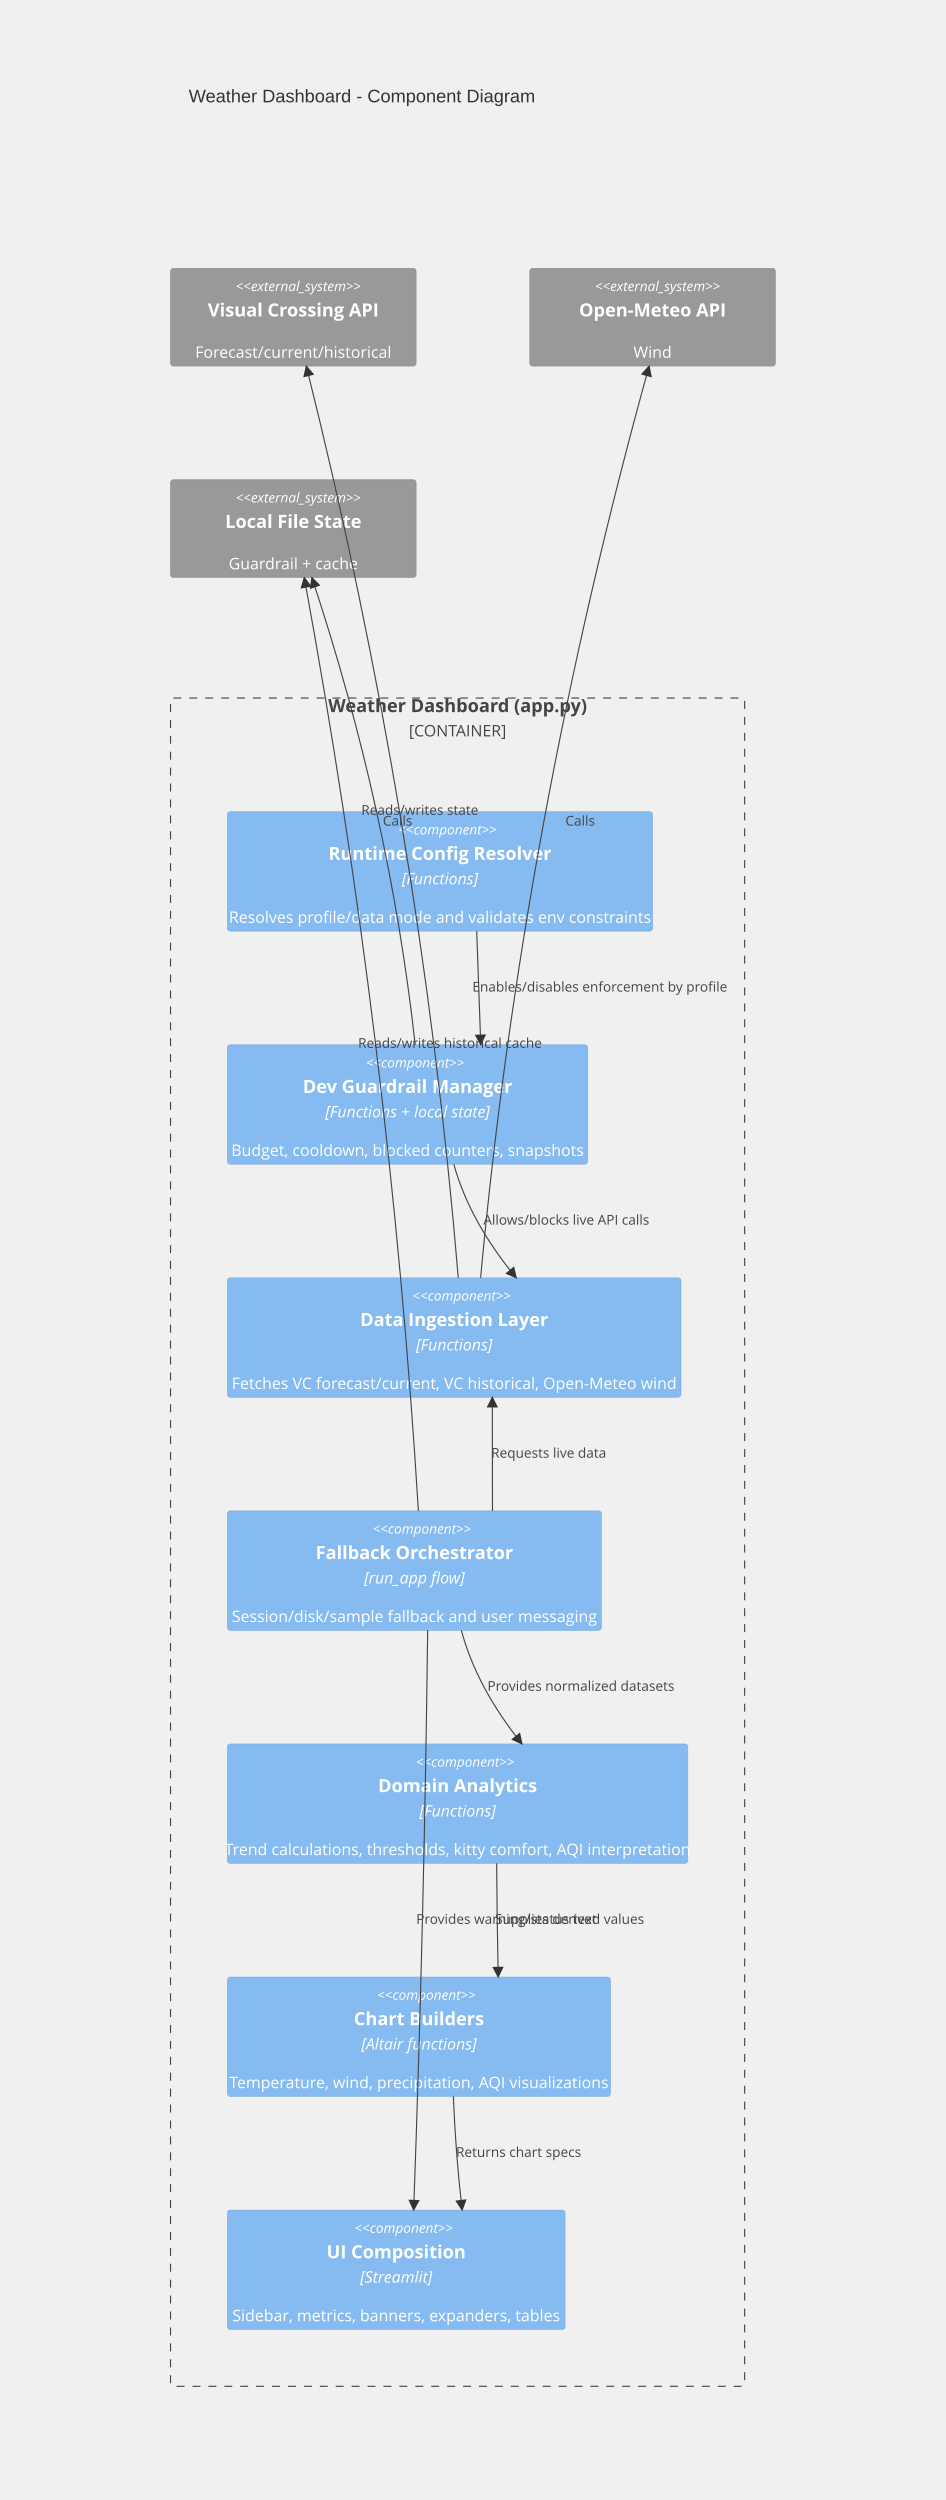
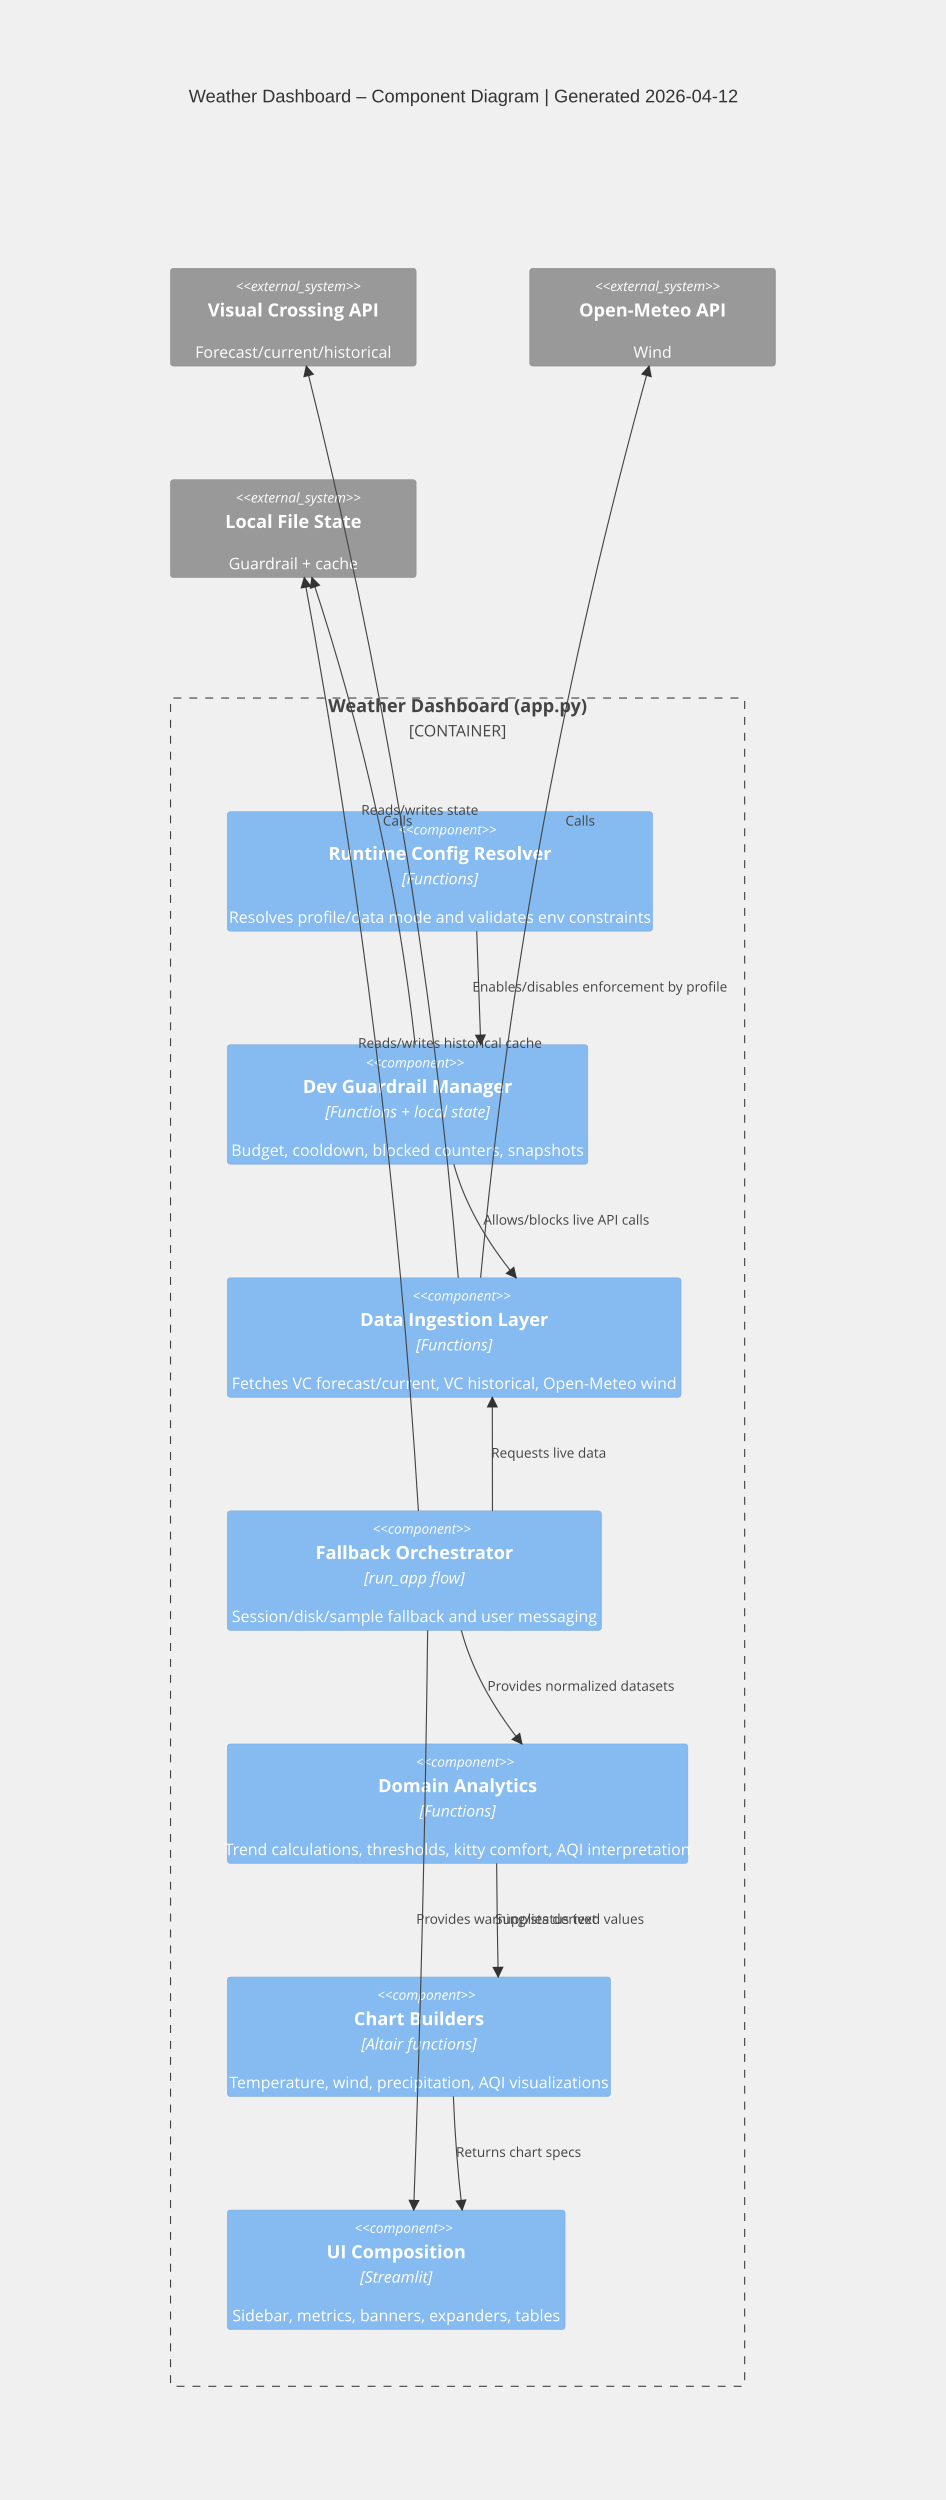
<svg xmlns="http://www.w3.org/2000/svg" id="my-svg" width="100%" style="max-width: 832px; background-color: transparent;" viewBox="0 -70 832 2199" role="graphics-document document" aria-roledescription="c4">
  <style>#my-svg{font-family:"trebuchet ms",verdana,arial,sans-serif;font-size:16px;fill:#333;}@keyframes edge-animation-frame{from{stroke-dashoffset:0;}}@keyframes dash{to{stroke-dashoffset:0;}}#my-svg .edge-animation-slow{stroke-dasharray:9,5!important;stroke-dashoffset:900;animation:dash 50s linear infinite;stroke-linecap:round;}#my-svg .edge-animation-fast{stroke-dasharray:9,5!important;stroke-dashoffset:900;animation:dash 20s linear infinite;stroke-linecap:round;}#my-svg .error-icon{fill:#552222;}#my-svg .error-text{fill:#552222;stroke:#552222;}#my-svg .edge-thickness-normal{stroke-width:1px;}#my-svg .edge-thickness-thick{stroke-width:3.5px;}#my-svg .edge-pattern-solid{stroke-dasharray:0;}#my-svg .edge-thickness-invisible{stroke-width:0;fill:none;}#my-svg .edge-pattern-dashed{stroke-dasharray:3;}#my-svg .edge-pattern-dotted{stroke-dasharray:2;}#my-svg .marker{fill:#333333;stroke:#333333;}#my-svg .marker.cross{stroke:#333333;}#my-svg svg{font-family:"trebuchet ms",verdana,arial,sans-serif;font-size:16px;}#my-svg p{margin:0;}#my-svg .person{stroke:hsl(240, 60%, 86.275%);fill:#ECECFF;}#my-svg .node .neo-node{stroke:#9370DB;}#my-svg [data-look="neo"].node rect,#my-svg [data-look="neo"].cluster rect,#my-svg [data-look="neo"].node polygon{stroke:#9370DB;filter:drop-shadow(1px 2px 2px rgba(185, 185, 185, 1));}#my-svg [data-look="neo"].node path{stroke:#9370DB;stroke-width:1px;}#my-svg [data-look="neo"].node .outer-path{filter:drop-shadow(1px 2px 2px rgba(185, 185, 185, 1));}#my-svg [data-look="neo"].node .neo-line path{stroke:#9370DB;filter:none;}#my-svg [data-look="neo"].node circle{stroke:#9370DB;filter:drop-shadow(1px 2px 2px rgba(185, 185, 185, 1));}#my-svg [data-look="neo"].node circle .state-start{fill:#000000;}#my-svg [data-look="neo"].icon-shape .icon{fill:#9370DB;filter:drop-shadow(1px 2px 2px rgba(185, 185, 185, 1));}#my-svg [data-look="neo"].icon-shape .icon-neo path{stroke:#9370DB;filter:drop-shadow(1px 2px 2px rgba(185, 185, 185, 1));}#my-svg :root{--mermaid-font-family:"trebuchet ms",verdana,arial,sans-serif;}</style>
  <g />
  <defs>
    <symbol id="my-svg-computer" width="24" height="24">
      <path transform="scale(.5)" d="M2 2v13h20v-13h-20zm18 11h-16v-9h16v9zm-10.228 6l.466-1h3.524l.467 1h-4.457zm14.228 3h-24l2-6h2.104l-1.33 4h18.45l-1.297-4h2.073l2 6zm-5-10h-14v-7h14v7z" />
    </symbol>
  </defs>
  <defs>
    <symbol id="my-svg-database" fill-rule="evenodd" clip-rule="evenodd">
      <path transform="scale(.5)" d="M12.258.001l.256.004.255.005.253.008.251.01.249.012.247.015.246.016.242.019.241.02.239.023.236.024.233.027.231.028.229.031.225.032.223.034.22.036.217.038.214.04.211.041.208.043.205.045.201.046.198.048.194.05.191.051.187.053.183.054.18.056.175.057.172.059.168.06.163.061.16.063.155.064.15.066.074.033.073.033.071.034.07.034.069.035.068.035.067.035.066.035.064.036.064.036.062.036.06.036.06.037.058.037.058.037.055.038.055.038.053.038.052.038.051.039.05.039.048.039.047.039.045.04.044.04.043.04.041.04.04.041.039.041.037.041.036.041.034.041.033.042.032.042.03.042.029.042.027.042.026.043.024.043.023.043.021.043.02.043.018.044.017.043.015.044.013.044.012.044.011.045.009.044.007.045.006.045.004.045.002.045.001.045v17l-.001.045-.002.045-.004.045-.006.045-.007.045-.009.044-.011.045-.012.044-.013.044-.015.044-.017.043-.018.044-.02.043-.021.043-.023.043-.024.043-.026.043-.027.042-.029.042-.03.042-.032.042-.033.042-.034.041-.036.041-.037.041-.039.041-.04.041-.041.04-.043.04-.044.04-.045.04-.047.039-.048.039-.05.039-.051.039-.052.038-.053.038-.055.038-.055.038-.058.037-.058.037-.06.037-.06.036-.062.036-.064.036-.064.036-.066.035-.067.035-.068.035-.069.035-.07.034-.071.034-.073.033-.074.033-.15.066-.155.064-.16.063-.163.061-.168.06-.172.059-.175.057-.18.056-.183.054-.187.053-.191.051-.194.05-.198.048-.201.046-.205.045-.208.043-.211.041-.214.04-.217.038-.22.036-.223.034-.225.032-.229.031-.231.028-.233.027-.236.024-.239.023-.241.02-.242.019-.246.016-.247.015-.249.012-.251.01-.253.008-.255.005-.256.004-.258.001-.258-.001-.256-.004-.255-.005-.253-.008-.251-.01-.249-.012-.247-.015-.245-.016-.243-.019-.241-.02-.238-.023-.236-.024-.234-.027-.231-.028-.228-.031-.226-.032-.223-.034-.22-.036-.217-.038-.214-.04-.211-.041-.208-.043-.204-.045-.201-.046-.198-.048-.195-.05-.19-.051-.187-.053-.184-.054-.179-.056-.176-.057-.172-.059-.167-.06-.164-.061-.159-.063-.155-.064-.151-.066-.074-.033-.072-.033-.072-.034-.07-.034-.069-.035-.068-.035-.067-.035-.066-.035-.064-.036-.063-.036-.062-.036-.061-.036-.06-.037-.058-.037-.057-.037-.056-.038-.055-.038-.053-.038-.052-.038-.051-.039-.049-.039-.049-.039-.046-.039-.046-.04-.044-.04-.043-.04-.041-.04-.04-.041-.039-.041-.037-.041-.036-.041-.034-.041-.033-.042-.032-.042-.03-.042-.029-.042-.027-.042-.026-.043-.024-.043-.023-.043-.021-.043-.02-.043-.018-.044-.017-.043-.015-.044-.013-.044-.012-.044-.011-.045-.009-.044-.007-.045-.006-.045-.004-.045-.002-.045-.001-.045v-17l.001-.045.002-.045.004-.045.006-.045.007-.045.009-.044.011-.045.012-.044.013-.044.015-.044.017-.043.018-.044.02-.043.021-.043.023-.043.024-.043.026-.043.027-.042.029-.042.03-.042.032-.042.033-.042.034-.041.036-.041.037-.041.039-.041.04-.041.041-.04.043-.04.044-.04.046-.04.046-.039.049-.039.049-.039.051-.039.052-.038.053-.038.055-.038.056-.038.057-.037.058-.037.06-.037.061-.036.062-.036.063-.036.064-.036.066-.035.067-.035.068-.035.069-.035.07-.034.072-.034.072-.033.074-.033.151-.066.155-.064.159-.063.164-.061.167-.06.172-.059.176-.057.179-.056.184-.054.187-.053.19-.051.195-.05.198-.048.201-.046.204-.045.208-.043.211-.041.214-.04.217-.038.22-.036.223-.034.226-.032.228-.031.231-.028.234-.027.236-.024.238-.023.241-.02.243-.019.245-.016.247-.015.249-.012.251-.01.253-.008.255-.005.256-.004.258-.001.258.001zm-9.258 20.499v.01l.001.021.003.021.004.022.005.021.006.022.007.022.009.023.01.022.011.023.012.023.013.023.015.023.016.024.017.023.018.024.019.024.021.024.022.025.023.024.024.025.052.049.056.05.061.051.066.051.07.051.075.051.079.052.084.052.088.052.092.052.097.052.102.051.105.052.11.052.114.051.119.051.123.051.127.05.131.05.135.05.139.048.144.049.147.047.152.047.155.047.16.045.163.045.167.043.171.043.176.041.178.041.183.039.187.039.19.037.194.035.197.035.202.033.204.031.209.03.212.029.216.027.219.025.222.024.226.021.23.02.233.018.236.016.24.015.243.012.246.01.249.008.253.005.256.004.259.001.26-.001.257-.004.254-.005.25-.008.247-.011.244-.012.241-.014.237-.016.233-.018.231-.021.226-.021.224-.024.22-.026.216-.027.212-.028.21-.031.205-.031.202-.034.198-.034.194-.036.191-.037.187-.039.183-.04.179-.04.175-.042.172-.043.168-.044.163-.045.16-.046.155-.046.152-.047.148-.048.143-.049.139-.049.136-.05.131-.05.126-.05.123-.051.118-.052.114-.051.11-.052.106-.052.101-.052.096-.052.092-.052.088-.053.083-.051.079-.052.074-.052.07-.051.065-.051.06-.051.056-.05.051-.05.023-.024.023-.025.021-.024.02-.024.019-.024.018-.024.017-.024.015-.023.014-.024.013-.023.012-.023.01-.023.01-.022.008-.022.006-.022.006-.022.004-.022.004-.021.001-.021.001-.021v-4.127l-.077.055-.08.053-.083.054-.085.053-.087.052-.09.052-.093.051-.095.05-.097.05-.1.049-.102.049-.105.048-.106.047-.109.047-.111.046-.114.045-.115.045-.118.044-.12.043-.122.042-.124.042-.126.041-.128.04-.13.04-.132.038-.134.038-.135.037-.138.037-.139.035-.142.035-.143.034-.144.033-.147.032-.148.031-.15.03-.151.03-.153.029-.154.027-.156.027-.158.026-.159.025-.161.024-.162.023-.163.022-.165.021-.166.02-.167.019-.169.018-.169.017-.171.016-.173.015-.173.014-.175.013-.175.012-.177.011-.178.01-.179.008-.179.008-.181.006-.182.005-.182.004-.184.003-.184.002h-.37l-.184-.002-.184-.003-.182-.004-.182-.005-.181-.006-.179-.008-.179-.008-.178-.01-.176-.011-.176-.012-.175-.013-.173-.014-.172-.015-.171-.016-.17-.017-.169-.018-.167-.019-.166-.02-.165-.021-.163-.022-.162-.023-.161-.024-.159-.025-.157-.026-.156-.027-.155-.027-.153-.029-.151-.03-.15-.03-.148-.031-.146-.032-.145-.033-.143-.034-.141-.035-.14-.035-.137-.037-.136-.037-.134-.038-.132-.038-.13-.04-.128-.04-.126-.041-.124-.042-.122-.042-.12-.044-.117-.043-.116-.045-.113-.045-.112-.046-.109-.047-.106-.047-.105-.048-.102-.049-.1-.049-.097-.05-.095-.05-.093-.052-.09-.051-.087-.052-.085-.053-.083-.054-.08-.054-.077-.054v4.127zm0-5.654v.011l.001.021.003.021.004.021.005.022.006.022.007.022.009.022.01.022.011.023.012.023.013.023.015.024.016.023.017.024.018.024.019.024.021.024.022.024.023.025.024.024.052.05.056.05.061.05.066.051.07.051.075.052.079.051.084.052.088.052.092.052.097.052.102.052.105.052.11.051.114.051.119.052.123.05.127.051.131.05.135.049.139.049.144.048.147.048.152.047.155.046.16.045.163.045.167.044.171.042.176.042.178.04.183.04.187.038.19.037.194.036.197.034.202.033.204.032.209.03.212.028.216.027.219.025.222.024.226.022.23.02.233.018.236.016.24.014.243.012.246.01.249.008.253.006.256.003.259.001.26-.001.257-.003.254-.006.25-.008.247-.01.244-.012.241-.015.237-.016.233-.018.231-.02.226-.022.224-.024.22-.025.216-.027.212-.029.21-.03.205-.032.202-.033.198-.035.194-.036.191-.037.187-.039.183-.039.179-.041.175-.042.172-.043.168-.044.163-.045.16-.045.155-.047.152-.047.148-.048.143-.048.139-.05.136-.049.131-.05.126-.051.123-.051.118-.051.114-.052.11-.052.106-.052.101-.052.096-.052.092-.052.088-.052.083-.052.079-.052.074-.051.07-.052.065-.051.06-.05.056-.051.051-.049.023-.025.023-.024.021-.025.02-.024.019-.024.018-.024.017-.024.015-.023.014-.023.013-.024.012-.022.01-.023.01-.023.008-.022.006-.022.006-.022.004-.021.004-.022.001-.021.001-.021v-4.139l-.077.054-.08.054-.083.054-.085.052-.087.053-.09.051-.093.051-.095.051-.097.05-.1.049-.102.049-.105.048-.106.047-.109.047-.111.046-.114.045-.115.044-.118.044-.12.044-.122.042-.124.042-.126.041-.128.04-.13.039-.132.039-.134.038-.135.037-.138.036-.139.036-.142.035-.143.033-.144.033-.147.033-.148.031-.15.03-.151.03-.153.028-.154.028-.156.027-.158.026-.159.025-.161.024-.162.023-.163.022-.165.021-.166.02-.167.019-.169.018-.169.017-.171.016-.173.015-.173.014-.175.013-.175.012-.177.011-.178.009-.179.009-.179.007-.181.007-.182.005-.182.004-.184.003-.184.002h-.37l-.184-.002-.184-.003-.182-.004-.182-.005-.181-.007-.179-.007-.179-.009-.178-.009-.176-.011-.176-.012-.175-.013-.173-.014-.172-.015-.171-.016-.17-.017-.169-.018-.167-.019-.166-.02-.165-.021-.163-.022-.162-.023-.161-.024-.159-.025-.157-.026-.156-.027-.155-.028-.153-.028-.151-.03-.15-.03-.148-.031-.146-.033-.145-.033-.143-.033-.141-.035-.14-.036-.137-.036-.136-.037-.134-.038-.132-.039-.13-.039-.128-.04-.126-.041-.124-.042-.122-.043-.12-.043-.117-.044-.116-.044-.113-.046-.112-.046-.109-.046-.106-.047-.105-.048-.102-.049-.1-.049-.097-.05-.095-.051-.093-.051-.09-.051-.087-.053-.085-.052-.083-.054-.08-.054-.077-.054v4.139zm0-5.666v.011l.001.02.003.022.004.021.005.022.006.021.007.022.009.023.01.022.011.023.012.023.013.023.015.023.016.024.017.024.018.023.019.024.021.025.022.024.023.024.024.025.052.05.056.05.061.05.066.051.07.051.075.052.079.051.084.052.088.052.092.052.097.052.102.052.105.051.11.052.114.051.119.051.123.051.127.05.131.05.135.05.139.049.144.048.147.048.152.047.155.046.16.045.163.045.167.043.171.043.176.042.178.04.183.04.187.038.19.037.194.036.197.034.202.033.204.032.209.03.212.028.216.027.219.025.222.024.226.021.23.02.233.018.236.017.24.014.243.012.246.01.249.008.253.006.256.003.259.001.26-.001.257-.003.254-.006.25-.008.247-.01.244-.013.241-.014.237-.016.233-.018.231-.02.226-.022.224-.024.22-.025.216-.027.212-.029.21-.03.205-.032.202-.033.198-.035.194-.036.191-.037.187-.039.183-.039.179-.041.175-.042.172-.043.168-.044.163-.045.16-.045.155-.047.152-.047.148-.048.143-.049.139-.049.136-.049.131-.051.126-.05.123-.051.118-.052.114-.051.11-.052.106-.052.101-.052.096-.052.092-.052.088-.052.083-.052.079-.052.074-.052.07-.051.065-.051.06-.051.056-.05.051-.049.023-.025.023-.025.021-.024.02-.024.019-.024.018-.024.017-.024.015-.023.014-.024.013-.023.012-.023.01-.022.01-.023.008-.022.006-.022.006-.022.004-.022.004-.021.001-.021.001-.021v-4.153l-.077.054-.08.054-.083.053-.085.053-.087.053-.09.051-.093.051-.095.051-.097.05-.1.049-.102.048-.105.048-.106.048-.109.046-.111.046-.114.046-.115.044-.118.044-.12.043-.122.043-.124.042-.126.041-.128.04-.13.039-.132.039-.134.038-.135.037-.138.036-.139.036-.142.034-.143.034-.144.033-.147.032-.148.032-.15.03-.151.03-.153.028-.154.028-.156.027-.158.026-.159.024-.161.024-.162.023-.163.023-.165.021-.166.02-.167.019-.169.018-.169.017-.171.016-.173.015-.173.014-.175.013-.175.012-.177.01-.178.01-.179.009-.179.007-.181.006-.182.006-.182.004-.184.003-.184.001-.185.001-.185-.001-.184-.001-.184-.003-.182-.004-.182-.006-.181-.006-.179-.007-.179-.009-.178-.01-.176-.01-.176-.012-.175-.013-.173-.014-.172-.015-.171-.016-.17-.017-.169-.018-.167-.019-.166-.02-.165-.021-.163-.023-.162-.023-.161-.024-.159-.024-.157-.026-.156-.027-.155-.028-.153-.028-.151-.03-.15-.03-.148-.032-.146-.032-.145-.033-.143-.034-.141-.034-.14-.036-.137-.036-.136-.037-.134-.038-.132-.039-.13-.039-.128-.041-.126-.041-.124-.041-.122-.043-.12-.043-.117-.044-.116-.044-.113-.046-.112-.046-.109-.046-.106-.048-.105-.048-.102-.048-.1-.05-.097-.049-.095-.051-.093-.051-.09-.052-.087-.052-.085-.053-.083-.053-.08-.054-.077-.054v4.153zm8.74-8.179l-.257.004-.254.005-.25.008-.247.011-.244.012-.241.014-.237.016-.233.018-.231.021-.226.022-.224.023-.22.026-.216.027-.212.028-.21.031-.205.032-.202.033-.198.034-.194.036-.191.038-.187.038-.183.04-.179.041-.175.042-.172.043-.168.043-.163.045-.16.046-.155.046-.152.048-.148.048-.143.048-.139.049-.136.05-.131.05-.126.051-.123.051-.118.051-.114.052-.11.052-.106.052-.101.052-.096.052-.092.052-.088.052-.083.052-.079.052-.074.051-.07.052-.065.051-.06.05-.056.05-.051.05-.023.025-.023.024-.021.024-.02.025-.019.024-.018.024-.017.023-.015.024-.014.023-.013.023-.012.023-.01.023-.01.022-.008.022-.006.023-.006.021-.004.022-.004.021-.001.021-.001.021.001.021.001.021.004.021.004.022.006.021.006.023.008.022.01.022.01.023.012.023.013.023.014.023.015.024.017.023.018.024.019.024.02.025.021.024.023.024.023.025.051.05.056.05.06.05.065.051.07.052.074.051.079.052.083.052.088.052.092.052.096.052.101.052.106.052.11.052.114.052.118.051.123.051.126.051.131.05.136.05.139.049.143.048.148.048.152.048.155.046.16.046.163.045.168.043.172.043.175.042.179.041.183.04.187.038.191.038.194.036.198.034.202.033.205.032.21.031.212.028.216.027.22.026.224.023.226.022.231.021.233.018.237.016.241.014.244.012.247.011.25.008.254.005.257.004.26.001.26-.001.257-.004.254-.005.25-.008.247-.011.244-.012.241-.014.237-.016.233-.018.231-.021.226-.022.224-.023.22-.026.216-.027.212-.028.21-.031.205-.032.202-.033.198-.034.194-.036.191-.038.187-.038.183-.04.179-.041.175-.042.172-.043.168-.043.163-.045.16-.046.155-.046.152-.048.148-.048.143-.048.139-.049.136-.05.131-.05.126-.051.123-.051.118-.051.114-.052.11-.052.106-.052.101-.052.096-.052.092-.052.088-.052.083-.052.079-.052.074-.051.07-.052.065-.051.06-.05.056-.05.051-.05.023-.025.023-.024.021-.024.02-.025.019-.024.018-.024.017-.023.015-.024.014-.023.013-.023.012-.023.01-.023.01-.022.008-.022.006-.023.006-.021.004-.022.004-.021.001-.021.001-.021-.001-.021-.001-.021-.004-.021-.004-.022-.006-.021-.006-.023-.008-.022-.01-.022-.01-.023-.012-.023-.013-.023-.014-.023-.015-.024-.017-.023-.018-.024-.019-.024-.02-.025-.021-.024-.023-.024-.023-.025-.051-.05-.056-.05-.06-.05-.065-.051-.07-.052-.074-.051-.079-.052-.083-.052-.088-.052-.092-.052-.096-.052-.101-.052-.106-.052-.11-.052-.114-.052-.118-.051-.123-.051-.126-.051-.131-.05-.136-.05-.139-.049-.143-.048-.148-.048-.152-.048-.155-.046-.16-.046-.163-.045-.168-.043-.172-.043-.175-.042-.179-.041-.183-.04-.187-.038-.191-.038-.194-.036-.198-.034-.202-.033-.205-.032-.21-.031-.212-.028-.216-.027-.22-.026-.224-.023-.226-.022-.231-.021-.233-.018-.237-.016-.241-.014-.244-.012-.247-.011-.25-.008-.254-.005-.257-.004-.26-.001-.26.001z" />
    </symbol>
  </defs>
  <defs>
    <symbol id="my-svg-clock" width="24" height="24">
      <path transform="scale(.5)" d="M12 2c5.514 0 10 4.486 10 10s-4.486 10-10 10-10-4.486-10-10 4.486-10 10-10zm0-2c-6.627 0-12 5.373-12 12s5.373 12 12 12 12-5.373 12-12-5.373-12-12-12zm5.848 12.459c.202.038.202.333.001.372-1.907.361-6.045 1.111-6.547 1.111-.719 0-1.301-.582-1.301-1.301 0-.512.77-5.447 1.125-7.445.034-.192.312-.181.343.014l.985 6.238 5.394 1.011z" />
    </symbol>
  </defs>
  <g class="person-man">
    <rect x="150" y="166" fill="#999999" stroke="#8A8A8A" width="216" height="86" rx="2.5" ry="2.5" stroke-width="0.5" />
    <text fill="#FFFFFF" font-family="&quot;Open Sans&quot;, sans-serif" font-size="12" font-style="italic" lengthAdjust="spacing" textLength="101" x="207.5" y="186">&lt;&lt;external_system&gt;&gt;</text>
    <text x="258" y="204" dominant-baseline="middle" fill="#FFFFFF" style="text-anchor: middle; font-size: 16px; font-weight: bold; font-family: &quot;Open Sans&quot;, sans-serif;">
      <tspan dy="0" alignment-baseline="mathematical">Visual Crossing API</tspan>
    </text>
    <text x="258" y="241" dominant-baseline="middle" fill="#FFFFFF" style="text-anchor: middle; font-size: 14px; font-weight: normal; font-family: &quot;Open Sans&quot;, sans-serif;">
      <tspan dy="0" alignment-baseline="mathematical">Forecast/current/historical</tspan>
    </text>
  </g>
  <g class="person-man">
    <rect x="466" y="166" fill="#999999" stroke="#8A8A8A" width="216" height="86" rx="2.5" ry="2.5" stroke-width="0.5" />
    <text fill="#FFFFFF" font-family="&quot;Open Sans&quot;, sans-serif" font-size="12" font-style="italic" lengthAdjust="spacing" textLength="101" x="523.5" y="186">&lt;&lt;external_system&gt;&gt;</text>
    <text x="574" y="204" dominant-baseline="middle" fill="#FFFFFF" style="text-anchor: middle; font-size: 16px; font-weight: bold; font-family: &quot;Open Sans&quot;, sans-serif;">
      <tspan dy="0" alignment-baseline="mathematical">Open-Meteo API</tspan>
    </text>
    <text x="574" y="241" dominant-baseline="middle" fill="#FFFFFF" style="text-anchor: middle; font-size: 14px; font-weight: normal; font-family: &quot;Open Sans&quot;, sans-serif;">
      <tspan dy="0" alignment-baseline="mathematical">Wind</tspan>
    </text>
  </g>
  <g class="person-man">
    <rect x="150" y="352" fill="#999999" stroke="#8A8A8A" width="216" height="86" rx="2.5" ry="2.5" stroke-width="0.5" />
    <text fill="#FFFFFF" font-family="&quot;Open Sans&quot;, sans-serif" font-size="12" font-style="italic" lengthAdjust="spacing" textLength="101" x="207.5" y="372">&lt;&lt;external_system&gt;&gt;</text>
    <text x="258" y="390" dominant-baseline="middle" fill="#FFFFFF" style="text-anchor: middle; font-size: 16px; font-weight: bold; font-family: &quot;Open Sans&quot;, sans-serif;">
      <tspan dy="0" alignment-baseline="mathematical">Local File State</tspan>
    </text>
    <text x="258" y="427" dominant-baseline="middle" fill="#FFFFFF" style="text-anchor: middle; font-size: 14px; font-weight: normal; font-family: &quot;Open Sans&quot;, sans-serif;">
      <tspan dy="0" alignment-baseline="mathematical">Guardrail + cache</tspan>
    </text>
  </g>
  <g class="person-man">
    <rect x="200" y="644" fill="#85BBF0" stroke="#78A8D8" width="374" height="105" rx="2.5" ry="2.5" stroke-width="0.5" />
    <text fill="#FFFFFF" font-family="&quot;Open Sans&quot;, sans-serif" font-size="12" font-style="italic" lengthAdjust="spacing" textLength="73" x="350.5" y="664">&lt;&lt;component&gt;&gt;</text>
    <text x="387" y="682" dominant-baseline="middle" fill="#FFFFFF" style="text-anchor: middle; font-size: 16px; font-weight: bold; font-family: &quot;Open Sans&quot;, sans-serif;">
      <tspan dy="0" alignment-baseline="mathematical">Runtime Config Resolver</tspan>
    </text>
    <text x="387" y="704" dominant-baseline="middle" fill="#FFFFFF" font-style="italic" style="text-anchor: middle; font-size: 14px; font-weight: normal; font-family: &quot;Open Sans&quot;, sans-serif;">
      <tspan dy="0" alignment-baseline="mathematical">[Functions]</tspan>
    </text>
    <text x="387" y="738" dominant-baseline="middle" fill="#FFFFFF" style="text-anchor: middle; font-size: 14px; font-weight: normal; font-family: &quot;Open Sans&quot;, sans-serif;">
      <tspan dy="0" alignment-baseline="mathematical">Resolves profile/data mode and validates env constraints</tspan>
    </text>
  </g>
  <g class="person-man">
    <rect x="200" y="849" fill="#85BBF0" stroke="#78A8D8" width="317" height="105" rx="2.5" ry="2.5" stroke-width="0.5" />
    <text fill="#FFFFFF" font-family="&quot;Open Sans&quot;, sans-serif" font-size="12" font-style="italic" lengthAdjust="spacing" textLength="73" x="322" y="869">&lt;&lt;component&gt;&gt;</text>
    <text x="358.5" y="887" dominant-baseline="middle" fill="#FFFFFF" style="text-anchor: middle; font-size: 16px; font-weight: bold; font-family: &quot;Open Sans&quot;, sans-serif;">
      <tspan dy="0" alignment-baseline="mathematical">Dev Guardrail Manager</tspan>
    </text>
    <text x="358.5" y="909" dominant-baseline="middle" fill="#FFFFFF" font-style="italic" style="text-anchor: middle; font-size: 14px; font-weight: normal; font-family: &quot;Open Sans&quot;, sans-serif;">
      <tspan dy="0" alignment-baseline="mathematical">[Functions + local state]</tspan>
    </text>
    <text x="358.5" y="943" dominant-baseline="middle" fill="#FFFFFF" style="text-anchor: middle; font-size: 14px; font-weight: normal; font-family: &quot;Open Sans&quot;, sans-serif;">
      <tspan dy="0" alignment-baseline="mathematical">Budget, cooldown, blocked counters, snapshots</tspan>
    </text>
  </g>
  <g class="person-man">
    <rect x="200" y="1054" fill="#85BBF0" stroke="#78A8D8" width="399" height="105" rx="2.5" ry="2.5" stroke-width="0.5" />
    <text fill="#FFFFFF" font-family="&quot;Open Sans&quot;, sans-serif" font-size="12" font-style="italic" lengthAdjust="spacing" textLength="73" x="363" y="1074">&lt;&lt;component&gt;&gt;</text>
    <text x="399.5" y="1092" dominant-baseline="middle" fill="#FFFFFF" style="text-anchor: middle; font-size: 16px; font-weight: bold; font-family: &quot;Open Sans&quot;, sans-serif;">
      <tspan dy="0" alignment-baseline="mathematical">Data Ingestion Layer</tspan>
    </text>
    <text x="399.5" y="1114" dominant-baseline="middle" fill="#FFFFFF" font-style="italic" style="text-anchor: middle; font-size: 14px; font-weight: normal; font-family: &quot;Open Sans&quot;, sans-serif;">
      <tspan dy="0" alignment-baseline="mathematical">[Functions]</tspan>
    </text>
    <text x="399.5" y="1148" dominant-baseline="middle" fill="#FFFFFF" style="text-anchor: middle; font-size: 14px; font-weight: normal; font-family: &quot;Open Sans&quot;, sans-serif;">
      <tspan dy="0" alignment-baseline="mathematical">Fetches VC forecast/current, VC historical, Open-Meteo wind</tspan>
    </text>
  </g>
  <g class="person-man">
    <rect x="200" y="1259" fill="#85BBF0" stroke="#78A8D8" width="329" height="105" rx="2.5" ry="2.5" stroke-width="0.5" />
    <text fill="#FFFFFF" font-family="&quot;Open Sans&quot;, sans-serif" font-size="12" font-style="italic" lengthAdjust="spacing" textLength="73" x="328" y="1279">&lt;&lt;component&gt;&gt;</text>
    <text x="364.5" y="1297" dominant-baseline="middle" fill="#FFFFFF" style="text-anchor: middle; font-size: 16px; font-weight: bold; font-family: &quot;Open Sans&quot;, sans-serif;">
      <tspan dy="0" alignment-baseline="mathematical">Fallback Orchestrator</tspan>
    </text>
    <text x="364.5" y="1319" dominant-baseline="middle" fill="#FFFFFF" font-style="italic" style="text-anchor: middle; font-size: 14px; font-weight: normal; font-family: &quot;Open Sans&quot;, sans-serif;">
      <tspan dy="0" alignment-baseline="mathematical">[run_app flow]</tspan>
    </text>
    <text x="364.5" y="1353" dominant-baseline="middle" fill="#FFFFFF" style="text-anchor: middle; font-size: 14px; font-weight: normal; font-family: &quot;Open Sans&quot;, sans-serif;">
      <tspan dy="0" alignment-baseline="mathematical">Session/disk/sample fallback and user messaging</tspan>
    </text>
  </g>
  <g class="person-man">
    <rect x="200" y="1464" fill="#85BBF0" stroke="#78A8D8" width="405" height="105" rx="2.5" ry="2.5" stroke-width="0.5" />
    <text fill="#FFFFFF" font-family="&quot;Open Sans&quot;, sans-serif" font-size="12" font-style="italic" lengthAdjust="spacing" textLength="73" x="366" y="1484">&lt;&lt;component&gt;&gt;</text>
    <text x="402.5" y="1502" dominant-baseline="middle" fill="#FFFFFF" style="text-anchor: middle; font-size: 16px; font-weight: bold; font-family: &quot;Open Sans&quot;, sans-serif;">
      <tspan dy="0" alignment-baseline="mathematical">Domain Analytics</tspan>
    </text>
    <text x="402.5" y="1524" dominant-baseline="middle" fill="#FFFFFF" font-style="italic" style="text-anchor: middle; font-size: 14px; font-weight: normal; font-family: &quot;Open Sans&quot;, sans-serif;">
      <tspan dy="0" alignment-baseline="mathematical">[Functions]</tspan>
    </text>
    <text x="402.5" y="1558" dominant-baseline="middle" fill="#FFFFFF" style="text-anchor: middle; font-size: 14px; font-weight: normal; font-family: &quot;Open Sans&quot;, sans-serif;">
      <tspan dy="0" alignment-baseline="mathematical">Trend calculations, thresholds, kitty comfort, AQI interpretation</tspan>
    </text>
  </g>
  <g class="person-man">
    <rect x="200" y="1669" fill="#85BBF0" stroke="#78A8D8" width="337" height="105" rx="2.5" ry="2.5" stroke-width="0.5" />
    <text fill="#FFFFFF" font-family="&quot;Open Sans&quot;, sans-serif" font-size="12" font-style="italic" lengthAdjust="spacing" textLength="73" x="332" y="1689">&lt;&lt;component&gt;&gt;</text>
    <text x="368.5" y="1707" dominant-baseline="middle" fill="#FFFFFF" style="text-anchor: middle; font-size: 16px; font-weight: bold; font-family: &quot;Open Sans&quot;, sans-serif;">
      <tspan dy="0" alignment-baseline="mathematical">Chart Builders</tspan>
    </text>
    <text x="368.5" y="1729" dominant-baseline="middle" fill="#FFFFFF" font-style="italic" style="text-anchor: middle; font-size: 14px; font-weight: normal; font-family: &quot;Open Sans&quot;, sans-serif;">
      <tspan dy="0" alignment-baseline="mathematical">[Altair functions]</tspan>
    </text>
    <text x="368.5" y="1763" dominant-baseline="middle" fill="#FFFFFF" style="text-anchor: middle; font-size: 14px; font-weight: normal; font-family: &quot;Open Sans&quot;, sans-serif;">
      <tspan dy="0" alignment-baseline="mathematical">Temperature, wind, precipitation, AQI visualizations</tspan>
    </text>
  </g>
  <g class="person-man">
    <rect x="200" y="1874" fill="#85BBF0" stroke="#78A8D8" width="297" height="105" rx="2.5" ry="2.5" stroke-width="0.5" />
    <text fill="#FFFFFF" font-family="&quot;Open Sans&quot;, sans-serif" font-size="12" font-style="italic" lengthAdjust="spacing" textLength="73" x="312" y="1894">&lt;&lt;component&gt;&gt;</text>
    <text x="348.5" y="1912" dominant-baseline="middle" fill="#FFFFFF" style="text-anchor: middle; font-size: 16px; font-weight: bold; font-family: &quot;Open Sans&quot;, sans-serif;">
      <tspan dy="0" alignment-baseline="mathematical">UI Composition</tspan>
    </text>
    <text x="348.5" y="1934" dominant-baseline="middle" fill="#FFFFFF" font-style="italic" style="text-anchor: middle; font-size: 14px; font-weight: normal; font-family: &quot;Open Sans&quot;, sans-serif;">
      <tspan dy="0" alignment-baseline="mathematical">[Streamlit]</tspan>
    </text>
    <text x="348.5" y="1968" dominant-baseline="middle" fill="#FFFFFF" style="text-anchor: middle; font-size: 14px; font-weight: normal; font-family: &quot;Open Sans&quot;, sans-serif;">
      <tspan dy="0" alignment-baseline="mathematical">Sidebar, metrics, banners, expanders, tables</tspan>
    </text>
  </g>
  <g>
    <rect x="150" y="544" fill="none" stroke="#444444" width="505" height="1485" rx="2.5" ry="2.5" stroke-width="1" stroke-dasharray="7.0,7.0" />
    <text x="402.5" y="552" dominant-baseline="middle" fill="#444444" style="text-anchor: middle; font-size: 16px; font-weight: bold; font-family: &quot;Open Sans&quot;, sans-serif;">
      <tspan dy="0" alignment-baseline="mathematical">Weather Dashboard (app.py)</tspan>
    </text>
    <text x="402.5" y="574" dominant-baseline="middle" fill="#444444" style="text-anchor: middle; font-size: 14px; font-weight: normal; font-family: &quot;Open Sans&quot;, sans-serif;">
      <tspan dy="0" alignment-baseline="mathematical">[CONTAINER]</tspan>
    </text>
  </g>
  <defs>
    <marker id="my-svg-arrowhead" refX="9" refY="5" markerUnits="userSpaceOnUse" markerWidth="12" markerHeight="12" orient="auto">
      <path d="M 0 0 L 10 5 L 0 10 z" />
    </marker>
  </defs>
  <defs>
    <marker id="my-svg-arrowend" refX="1" refY="5" markerUnits="userSpaceOnUse" markerWidth="12" markerHeight="12" orient="auto">
      <path d="M 10 0 L 0 5 L 10 10 z" />
    </marker>
  </defs>
  <defs>
    <marker id="my-svg-crosshead" markerWidth="15" markerHeight="8" orient="auto" refX="16" refY="4">
      <path fill="black" stroke="#000000" stroke-width="1px" d="M 9,2 V 6 L16,4 Z" style="stroke-dasharray: 0, 0;" />
      <path fill="none" stroke="#000000" stroke-width="1px" d="M 0,1 L 6,7 M 6,1 L 0,7" style="stroke-dasharray: 0, 0;" />
    </marker>
  </defs>
  <defs>
    <marker id="my-svg-filled-head" refX="18" refY="7" markerWidth="20" markerHeight="28" orient="auto">
      <path d="M 18,7 L9,13 L14,7 L9,1 Z" />
    </marker>
  </defs>
  <g>
    <line x1="419.316" y1="749" x2="422.877" y2="849" stroke-width="1" stroke="#444444" marker-end="url(#my-svg-arrowhead)" style="fill: none;" />
    <text x="527.596" y="799" dominant-baseline="middle" fill="#444444" style="text-anchor: middle; font-size: 12px; font-weight: normal; font-family: &quot;Open Sans&quot;, sans-serif;">
      <tspan dy="0" alignment-baseline="mathematical">Enables/disables enforcement by profile</tspan>
    </text>
    <path fill="none" stroke-width="1" stroke="#444444" d="M399.175,954 Q412.897,1004 454.066,1054" marker-end="url(#my-svg-arrowhead)" />
    <text x="498.12" y="1004" dominant-baseline="middle" fill="#444444" style="text-anchor: middle; font-size: 12px; font-weight: normal; font-family: &quot;Open Sans&quot;, sans-serif;">
      <tspan dy="0" alignment-baseline="mathematical">Allows/blocks live API calls</tspan>
    </text>
    <path fill="none" stroke-width="1" stroke="#444444" d="M403.104,1054 Q369.679,653 269.407,252" marker-end="url(#my-svg-arrowhead)" />
    <text x="349.755" y="653" dominant-baseline="middle" fill="#444444" style="text-anchor: middle; font-size: 12px; font-weight: normal; font-family: &quot;Open Sans&quot;, sans-serif;">
      <tspan dy="0" alignment-baseline="mathematical">Calls</tspan>
    </text>
    <path fill="none" stroke-width="1" stroke="#444444" d="M422.737,1054 Q459.792,653 570.96,252" marker-end="url(#my-svg-arrowhead)" />
    <text x="510.348" y="653" dominant-baseline="middle" fill="#444444" style="text-anchor: middle; font-size: 12px; font-weight: normal; font-family: &quot;Open Sans&quot;, sans-serif;">
      <tspan dy="0" alignment-baseline="mathematical">Calls</tspan>
    </text>
    <path fill="none" stroke-width="1" stroke="#444444" d="M365.207,849 Q342.484,643.5 274.316,438" marker-end="url(#my-svg-arrowhead)" />
    <text x="369.261" y="643.5" dominant-baseline="middle" fill="#444444" style="text-anchor: middle; font-size: 12px; font-weight: normal; font-family: &quot;Open Sans&quot;, sans-serif;">
      <tspan dy="0" alignment-baseline="mathematical">Reads/writes state</tspan>
    </text>
    <path fill="none" stroke-width="1" stroke="#444444" d="M368.024,1259 Q342.921,848.5 267.613,438" marker-end="url(#my-svg-arrowhead)" />
    <text x="395.819" y="848.5" dominant-baseline="middle" fill="#444444" style="text-anchor: middle; font-size: 12px; font-weight: normal; font-family: &quot;Open Sans&quot;, sans-serif;">
      <tspan dy="0" alignment-baseline="mathematical">Reads/writes historical cache</tspan>
    </text>
    <path fill="none" stroke-width="1" stroke="#444444" d="M433.18,1259 Q433.145,1209 433.039,1159" marker-end="url(#my-svg-arrowhead)" />
    <text x="482.61" y="1209" dominant-baseline="middle" fill="#444444" style="text-anchor: middle; font-size: 12px; font-weight: normal; font-family: &quot;Open Sans&quot;, sans-serif;">
      <tspan dy="0" alignment-baseline="mathematical">Requests live data</tspan>
    </text>
    <path fill="none" stroke-width="1" stroke="#444444" d="M405.786,1364 Q419.123,1414 459.131,1464" marker-end="url(#my-svg-arrowhead)" />
    <text x="510.959" y="1414" dominant-baseline="middle" fill="#444444" style="text-anchor: middle; font-size: 12px; font-weight: normal; font-family: &quot;Open Sans&quot;, sans-serif;">
      <tspan dy="0" alignment-baseline="mathematical">Provides normalized datasets</tspan>
    </text>
    <path fill="none" stroke-width="1" stroke="#444444" d="M436.854,1569 Q437.194,1619 438.213,1669" marker-end="url(#my-svg-arrowhead)" />
    <text x="501.034" y="1619" dominant-baseline="middle" fill="#444444" style="text-anchor: middle; font-size: 12px; font-weight: normal; font-family: &quot;Open Sans&quot;, sans-serif;">
      <tspan dy="0" alignment-baseline="mathematical">Supplies derived values</tspan>
    </text>
    <path fill="none" stroke-width="1" stroke="#444444" d="M398.777,1774 Q400.71,1824 406.508,1874" marker-end="url(#my-svg-arrowhead)" />
    <text x="456.142" y="1824" dominant-baseline="middle" fill="#444444" style="text-anchor: middle; font-size: 12px; font-weight: normal; font-family: &quot;Open Sans&quot;, sans-serif;">
      <tspan dy="0" alignment-baseline="mathematical">Returns chart specs</tspan>
    </text>
    <path fill="none" stroke-width="1" stroke="#444444" d="M376.18,1364 Q373.098,1619 363.853,1874" marker-end="url(#my-svg-arrowhead)" />
    <text x="445.517" y="1619" dominant-baseline="middle" fill="#444444" style="text-anchor: middle; font-size: 12px; font-weight: normal; font-family: &quot;Open Sans&quot;, sans-serif;">
      <tspan dy="0" alignment-baseline="mathematical">Provides warning/status text</tspan>
    </text>
  </g>
-   <text x="166" y="20">Weather Dashboard - Component Diagram</text>
+   <text x="166" y="20">Weather Dashboard – Component Diagram | Generated 2026-04-12</text>
</svg>
